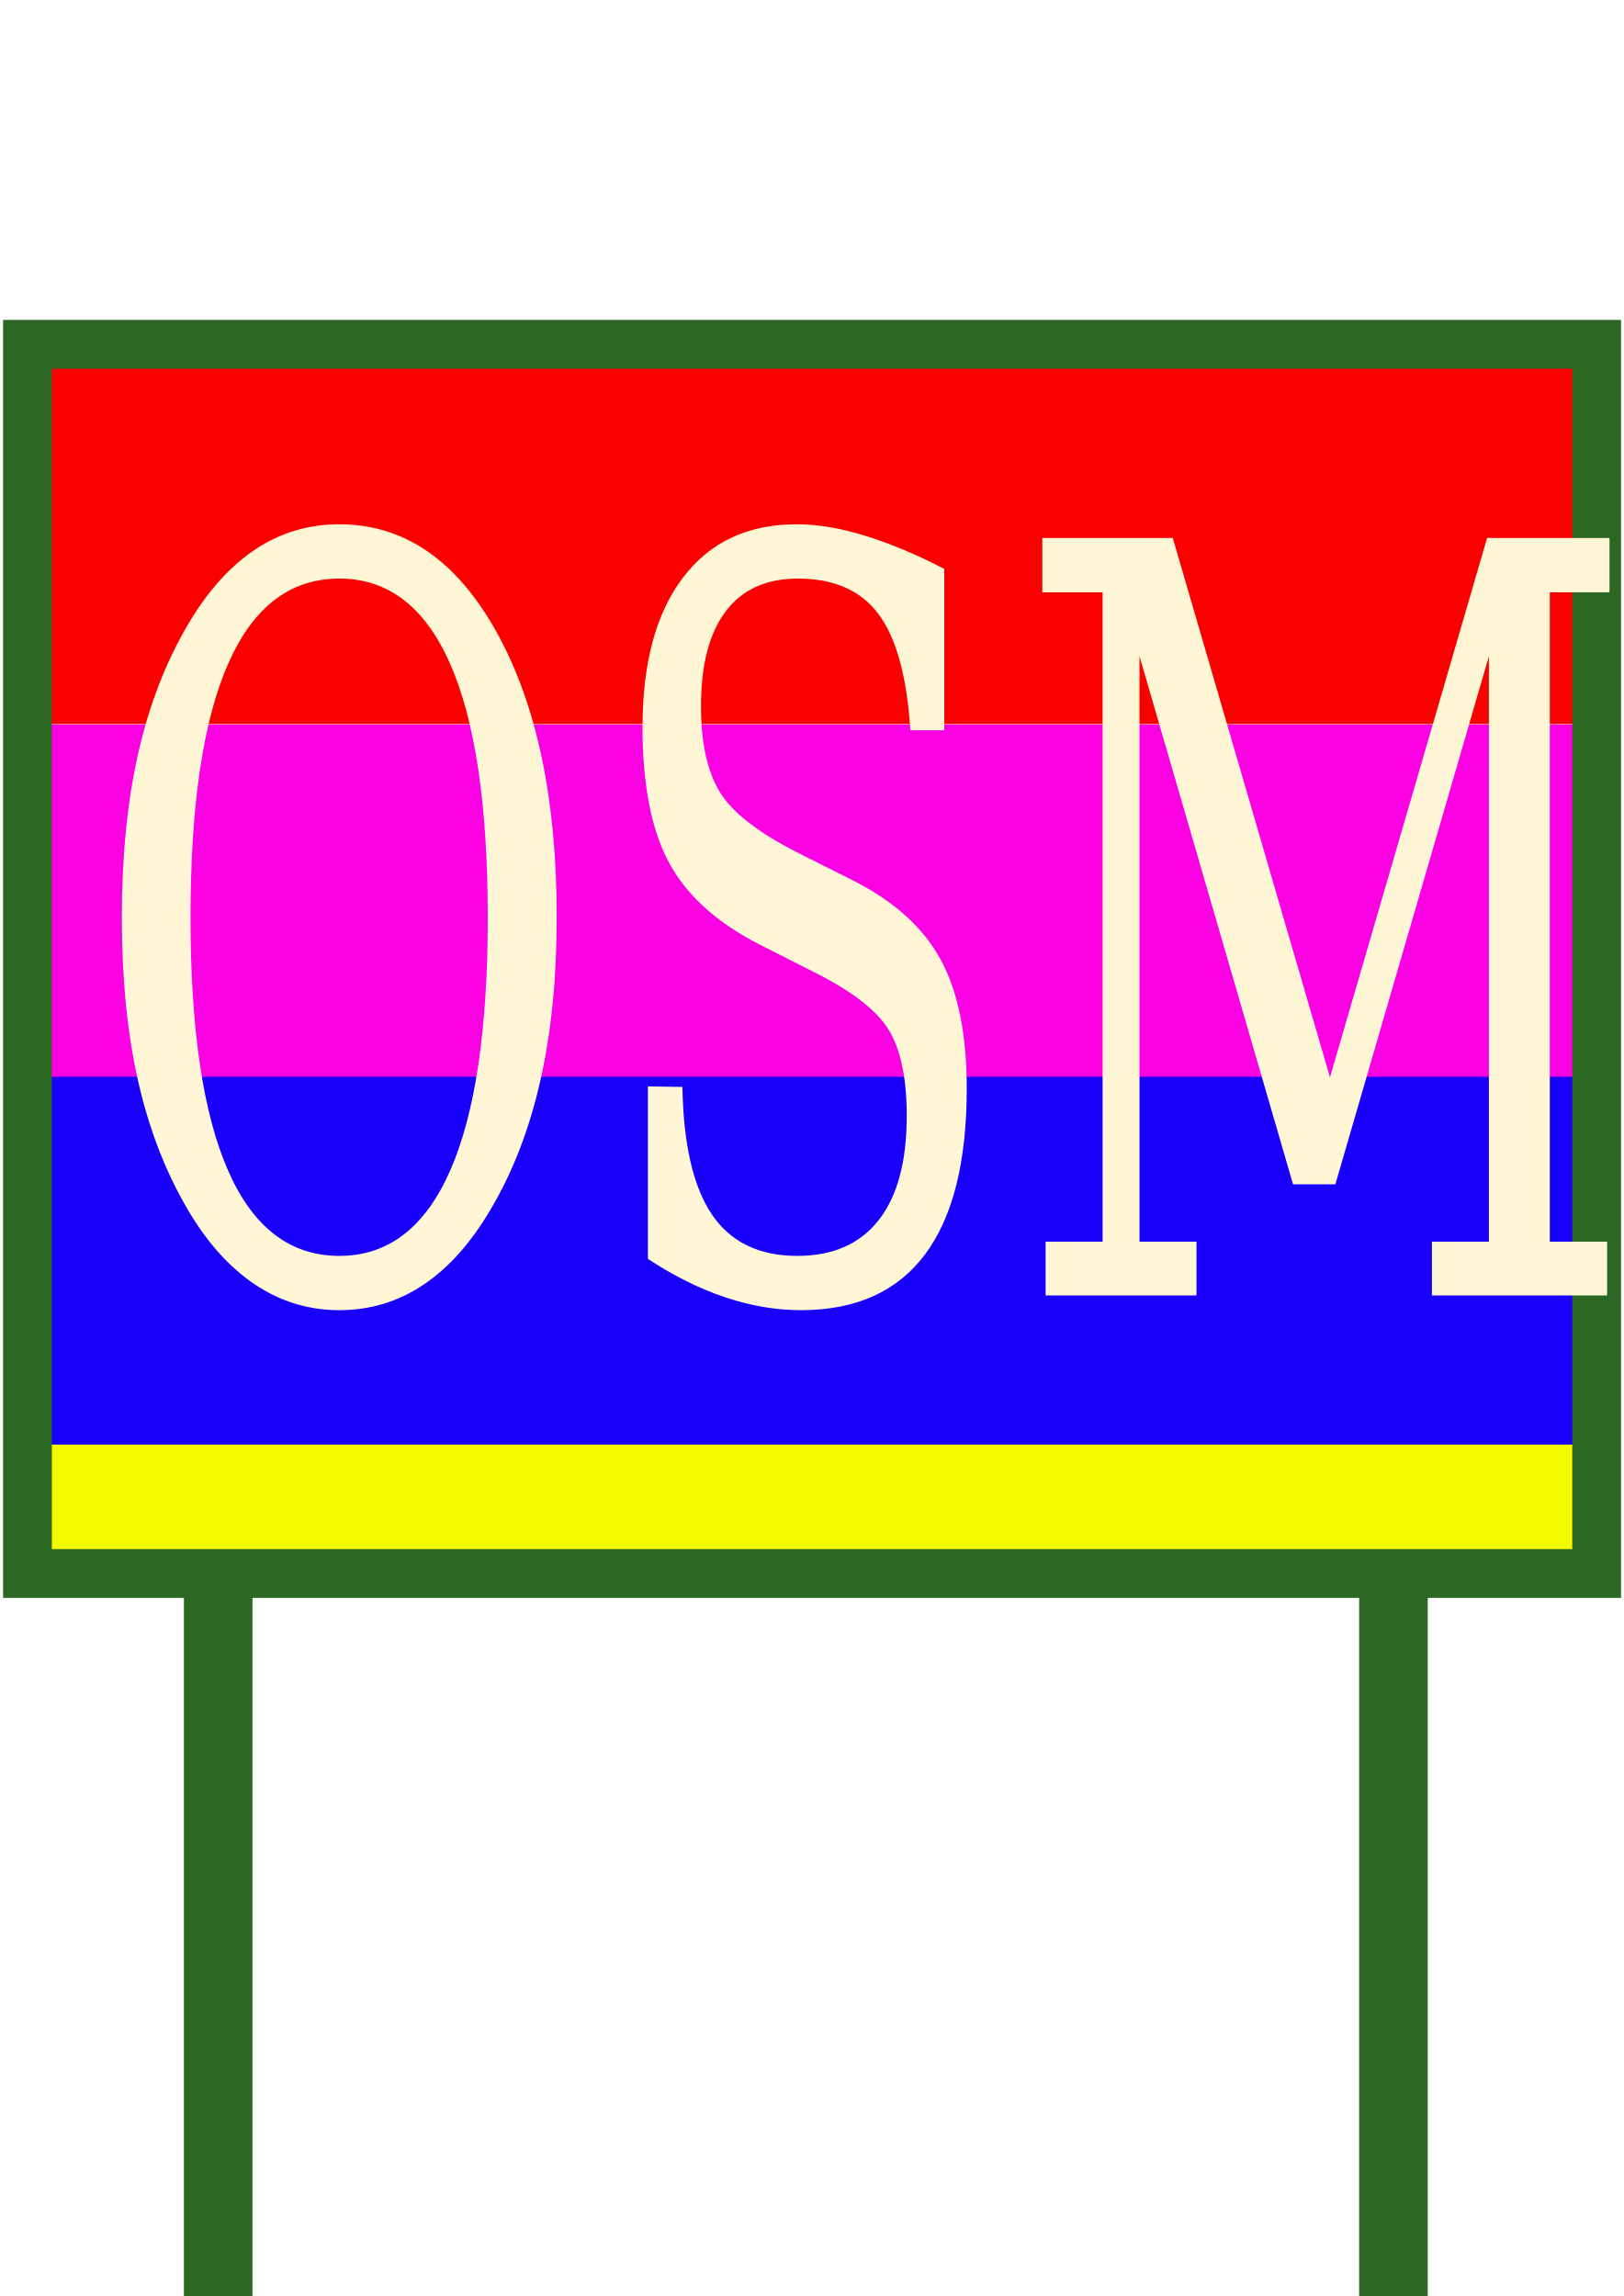
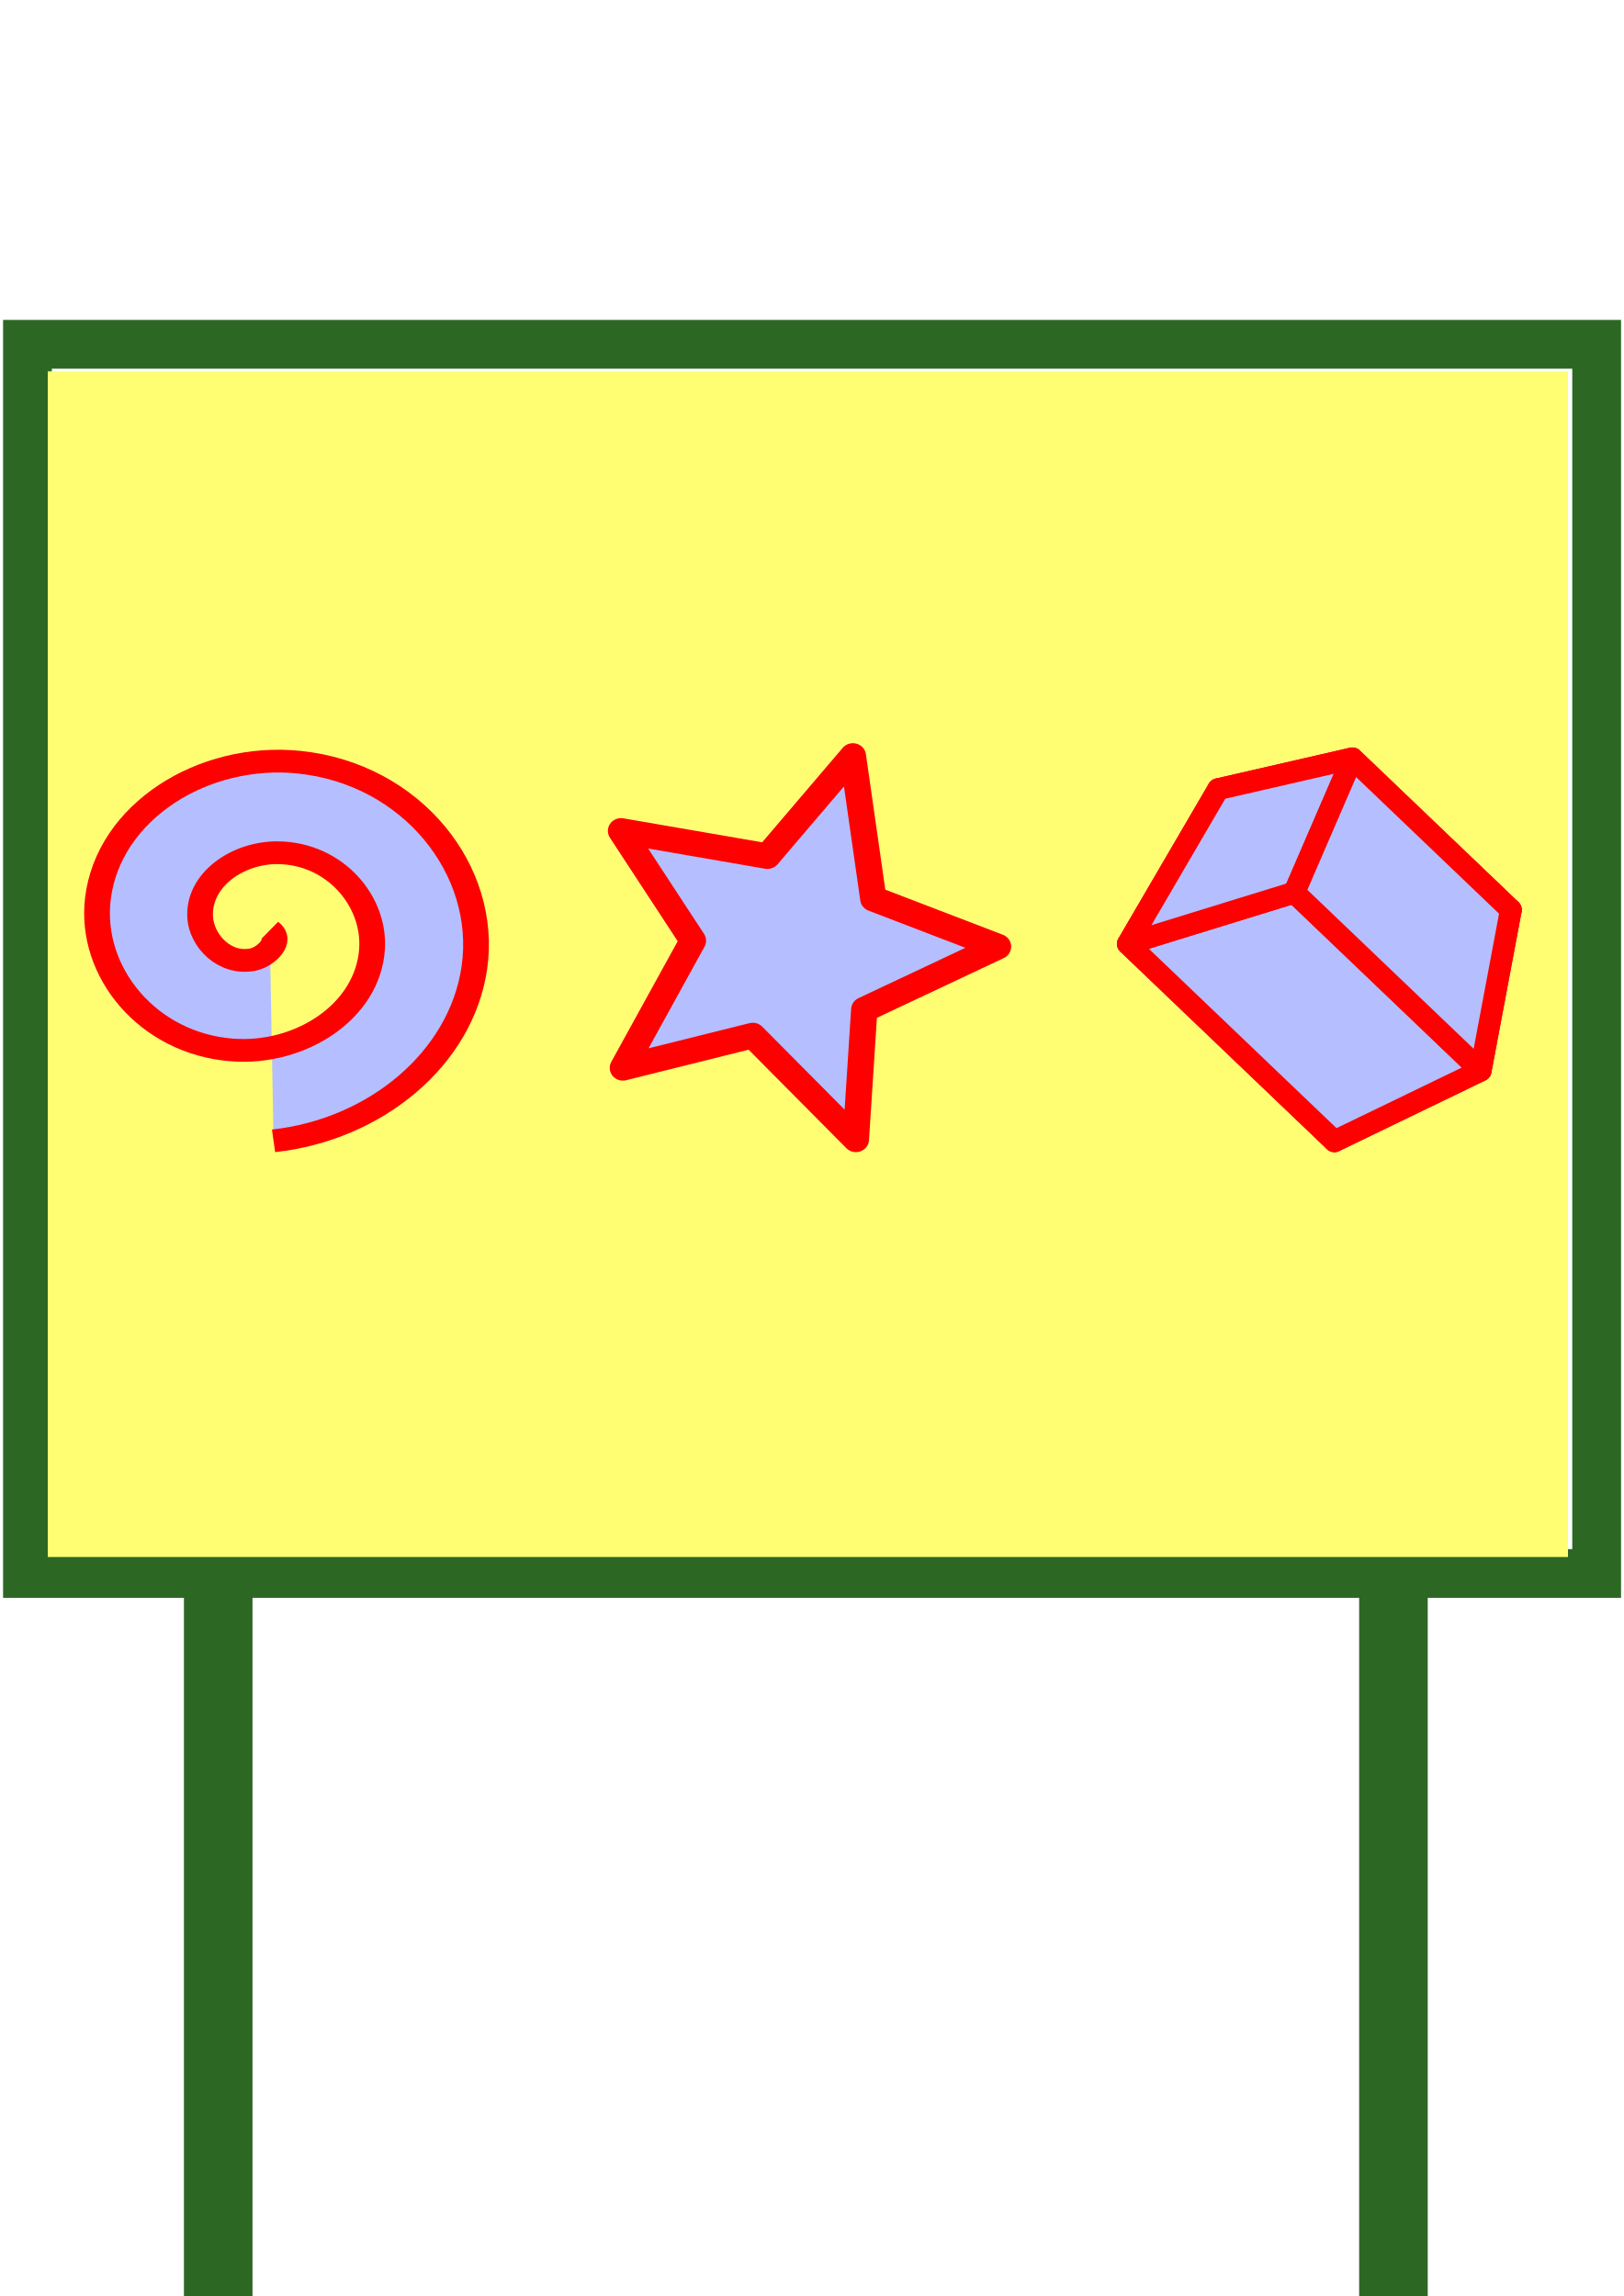
<svg xmlns="http://www.w3.org/2000/svg" width="210mm" height="297mm" viewBox="0 0 744.094 1052.362" id="svg2" version="1.1">
-   <defs id="defs4" />
+   <defs id="defs4">
+     </defs>
  <g id="layer1">
-     <rect style="fill:#fa0000;fill-opacity:1;stroke:#ff0000;stroke-width:0;stroke-miterlimit:4;stroke-dasharray:none;stroke-opacity:1" id="rect4221" width="703.353" height="171.924" x="20.466" y="159.972" />
-     <rect style="fill:#fa00e3;fill-opacity:1;stroke:#ff0000;stroke-width:0;stroke-miterlimit:4;stroke-dasharray:none;stroke-opacity:1" id="rect4221-7" width="704.781" height="171.924" x="20.466" y="332.114" />
-     <rect style="fill:#1900fa;fill-opacity:1;stroke:#ff0000;stroke-width:0;stroke-miterlimit:4;stroke-dasharray:none;stroke-opacity:1" id="rect4221-7-5" width="706.21" height="183.353" x="16.181" y="493.543" />
-     <rect style="fill:#f4fa00;fill-opacity:1;stroke:#ff0000;stroke-width:0;stroke-miterlimit:4;stroke-dasharray:none;stroke-opacity:1" id="rect4221-7-5-3" width="710.496" height="49.067" x="13.324" y="662.114" />
    <rect style="fill:#999999;fill-opacity:0;stroke:#2c6823;stroke-width:22.356;stroke-miterlimit:4;stroke-dasharray:none;stroke-opacity:1" id="rect4219" width="719.115" height="563.4" x="12.585" y="157.805" />
    <rect style="fill:#2c6823;fill-opacity:1;stroke:#7d8fff;stroke-width:0;stroke-miterlimit:4;stroke-dasharray:none;stroke-opacity:1" id="rect4300" width="31.429" height="334.286" x="84.286" y="723.791" />
-     <text xml:space="preserve" style="font-style:normal;font-variant:normal;font-weight:normal;font-stretch:normal;font-size:366.142px;line-height:125%;font-family:'DejaVu Serif';-inkscape-font-specification:'DejaVu Serif, Normal';text-align:start;letter-spacing:0px;word-spacing:0px;writing-mode:lr-tb;text-anchor:start;fill:#fff6d5;fill-opacity:1;stroke:none;stroke-width:1px;stroke-linecap:butt;stroke-linejoin:miter;stroke-opacity:1" x="52.068" y="456.491" id="text4305" transform="scale(0.7688109,1.30071)">
-       <tspan id="tspan4307" x="52.068" y="456.491">OSM</tspan>
-     </text>
    <rect style="fill:#2c6823;fill-opacity:1;stroke:#2c6823;stroke-width:0;stroke-miterlimit:4;stroke-dasharray:none;stroke-opacity:1" id="rect4300-4" width="31.429" height="324.286" x="622.857" y="729.505" />
+     <rect style="fill:#fffe73;fill-opacity:1;stroke:#ff0000;stroke-width:0;stroke-miterlimit:4;stroke-dasharray:none;stroke-opacity:1" id="rect4221-7-5" width="696.664" height="543.436" x="21.892" y="170.212" />
+     <path style="fill:#b5befe;fill-opacity:1;fill-rule:evenodd;stroke:#ff0000;stroke-width:8;stroke-linecap:butt;stroke-linejoin:miter;stroke-miterlimit:4;stroke-dasharray:none;stroke-opacity:1" id="path4178" d="m 357.713,374.37 c 4.264,3.707 -1.337,9.327 -5.077,10.223 -8.903,2.134 -16.048,-6.515 -16.544,-14.675 -0.808,-13.319 11.729,-23.061 24.272,-22.864 17.664,0.277 30.165,16.971 29.184,33.87 -1.277,21.998 -22.22,37.31 -43.467,35.504 -26.329,-2.238 -44.477,-27.474 -41.825,-53.064 3.177,-30.661 32.73,-51.655 62.662,-48.145 34.994,4.104 58.842,37.987 54.465,72.259 -4.087,31.998 -30.766,56.974 -62.468,60.906" transform="matrix(1.473192,0,0,1.303209,-403.3861,-61.43645)" />
+     <path style="opacity:1;fill:#b5befe;fill-opacity:1;stroke:#ff0000;stroke-width:8;stroke-linecap:round;stroke-linejoin:round;stroke-miterlimit:4;stroke-dasharray:none;stroke-dashoffset:0;stroke-opacity:1" id="path4180" d="m 375.447,604.957 -31.369,-32.595 -39.514,10.157 21.306,-39.906 -21.87,-34.441 44.537,7.931 25.997,-31.443 6.22,44.808 37.937,15.009 -40.693,19.762 z" transform="matrix(1.506334,0,0,1.460965,-173.3286,-361.5877)" />
+     <g id="g7229" style="opacity:1;fill:#b5befe;fill-opacity:1;fill-rule:nonzero;stroke:#ff0000;stroke-width:8.659;stroke-linecap:round;stroke-linejoin:miter;stroke-miterlimit:4;stroke-dasharray:none;stroke-dashoffset:0;stroke-opacity:1">
+       <path id="path7235" style="fill:#b5befe;fill-opacity:1;fill-rule:evenodd;stroke:#ff0000;stroke-width:9.991;stroke-linecap:butt;stroke-linejoin:round;stroke-miterlimit:4;stroke-dasharray:none;stroke-opacity:1" d="m 637.527,437.472 54.849,-20.431 -72.65,-69.448 -61.453,14.118 z" points="692.376,417.041 619.725,347.593 558.272,361.711 637.527,437.472 " />
+       <path id="path7231" style="fill:#b5befe;fill-opacity:1;fill-rule:evenodd;stroke:#ff0000;stroke-width:9.991;stroke-linecap:butt;stroke-linejoin:round;stroke-miterlimit:4;stroke-dasharray:none;stroke-opacity:1" d="m 637.527,437.472 -79.255,-75.762 -41.385,70.893 94.649,90.477 z" points="558.272,361.711 516.887,432.603 611.537,523.081 637.527,437.472 " />
+       <path id="path7233" style="fill:#b5befe;fill-opacity:1;fill-rule:evenodd;stroke:#ff0000;stroke-width:9.991;stroke-linecap:butt;stroke-linejoin:round;stroke-miterlimit:4;stroke-dasharray:none;stroke-opacity:1" d="m 637.527,437.472 54.849,-20.431 -13.834,73.645 -67.004,32.395 z" points="692.376,417.041 678.541,490.685 611.537,523.081 637.527,437.472 " />
+       <path id="path7241" style="fill:#b5befe;fill-opacity:1;fill-rule:evenodd;stroke:#ff0000;stroke-width:9.991;stroke-linecap:butt;stroke-linejoin:round;stroke-miterlimit:4;stroke-dasharray:none;stroke-opacity:1" d="m 611.537,523.081 67.004,-32.395 -85.38,-81.617 -76.274,23.534 z" points="678.541,490.685 593.161,409.069 516.887,432.603 611.537,523.081 " />
+       <path id="path7239" style="fill:#b5befe;fill-opacity:1;fill-rule:evenodd;stroke:#ff0000;stroke-width:9.991;stroke-linecap:butt;stroke-linejoin:round;stroke-miterlimit:4;stroke-dasharray:none;stroke-opacity:1" d="m 558.272,361.711 61.453,-14.118 -26.564,61.476 -76.274,23.534 z" points="619.725,347.593 593.161,409.069 516.887,432.603 558.272,361.711 " />
+       <path id="path7237" style="fill:#b5befe;fill-opacity:1;fill-rule:evenodd;stroke:#ff0000;stroke-width:9.991;stroke-linecap:butt;stroke-linejoin:round;stroke-miterlimit:4;stroke-dasharray:none;stroke-opacity:1" d="m 692.376,417.041 -72.65,-69.448 -26.564,61.476 85.38,81.617 z" points="619.725,347.593 593.161,409.069 678.541,490.685 692.376,417.041 " />
+     </g>
  </g>
</svg>
